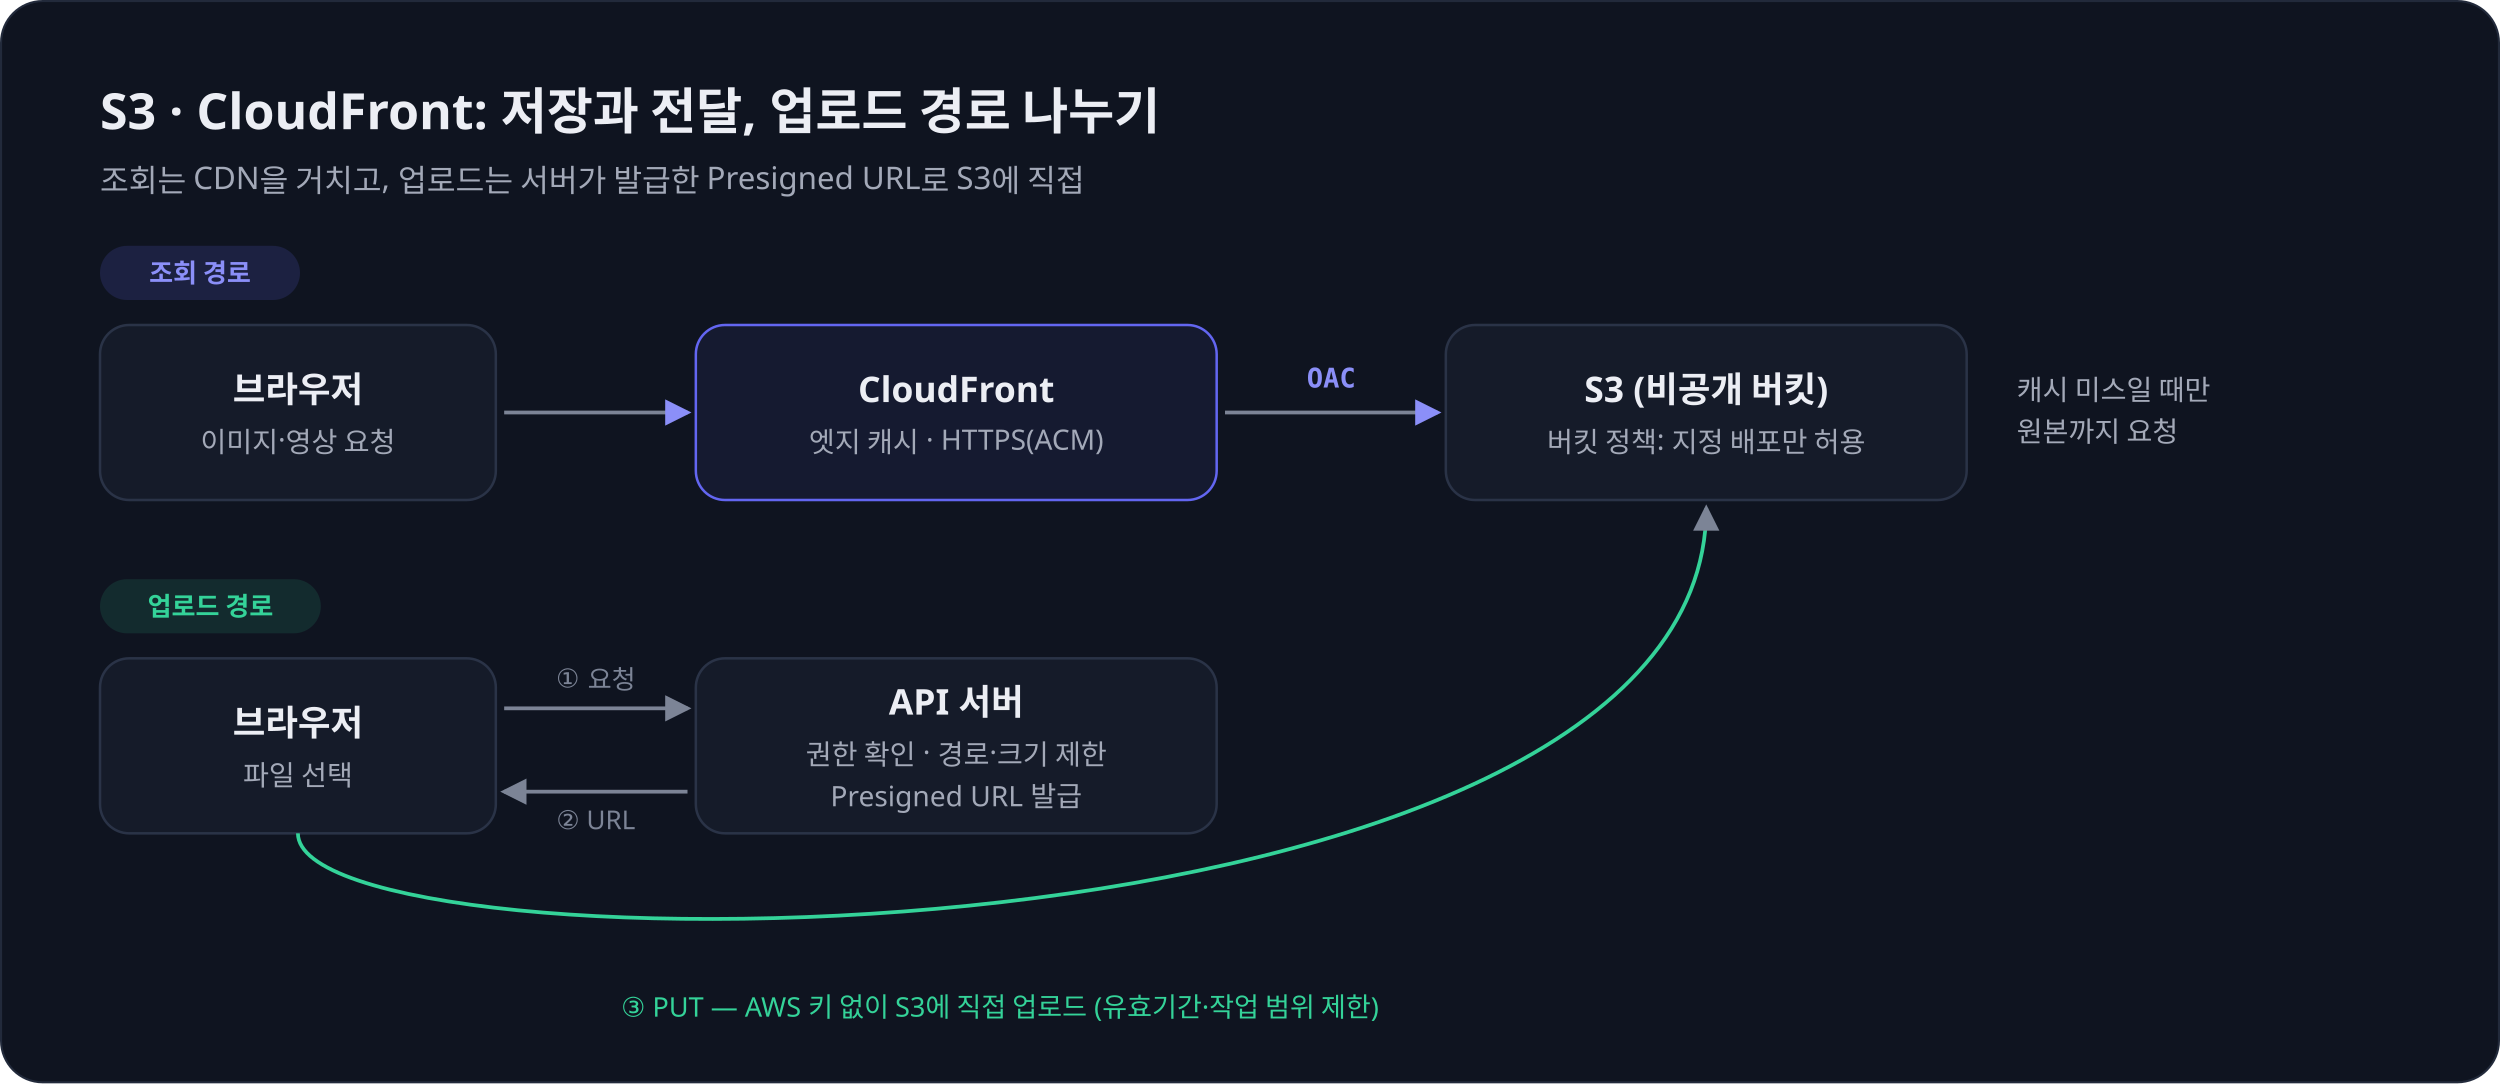
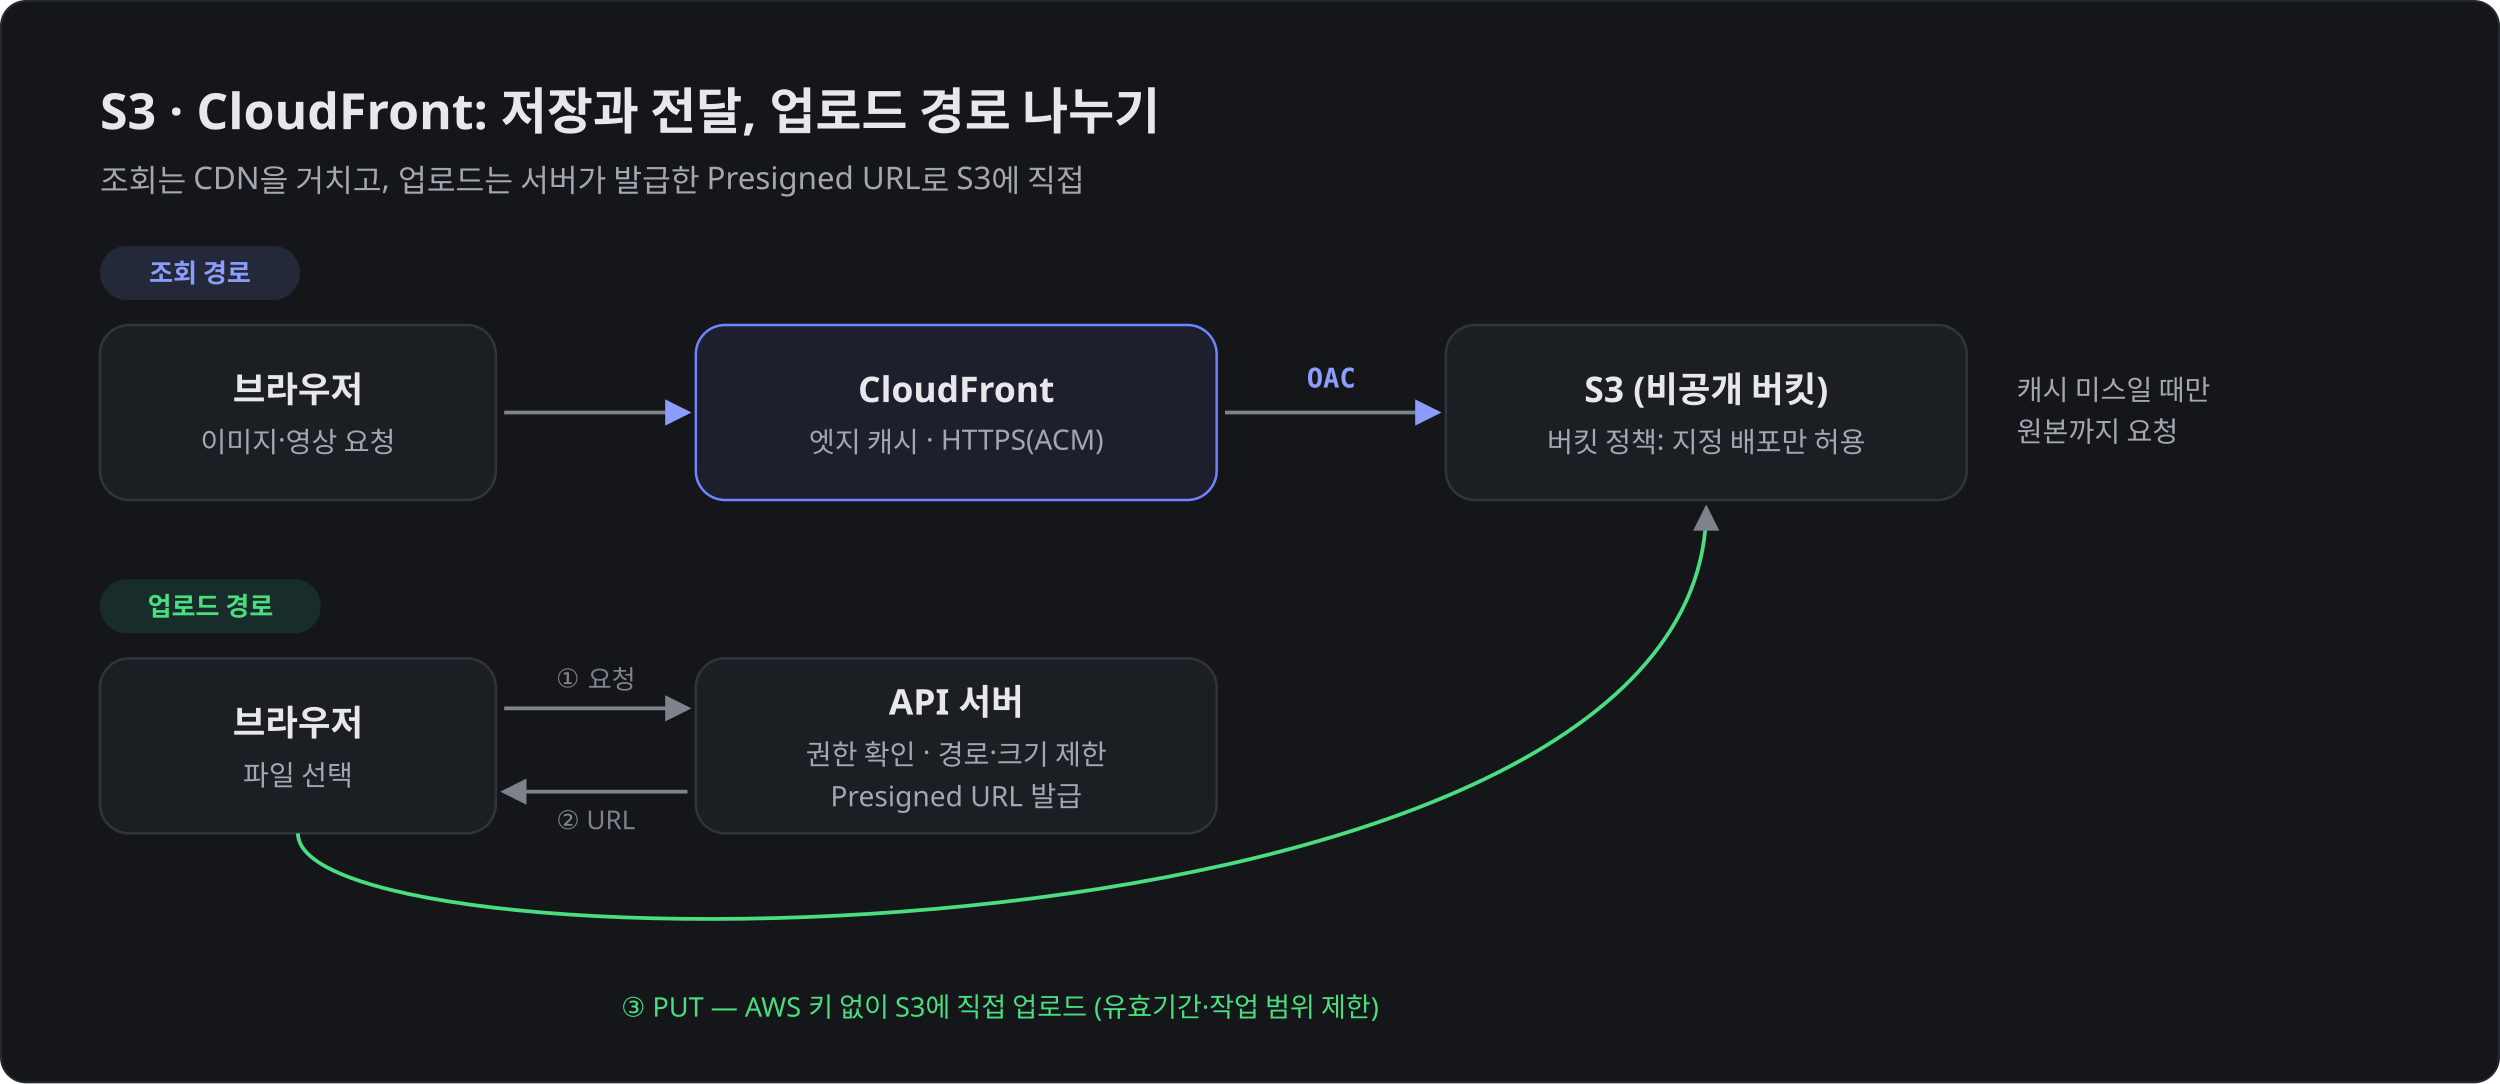
<svg xmlns="http://www.w3.org/2000/svg" viewBox="0 0 1200 520" width="1200" height="520" role="img" aria-label="S3와 CloudFront 조회 및 업로드 경로">
  <defs>
    <marker id="arw" viewBox="0 0 10 10" refX="8.5" refY="5" markerWidth="7" markerHeight="7" orient="auto-start-reverse">
-       <path d="M0 0 L10 5 L0 10 z" fill="#7c8496" />
+       <path d="M0 0 L10 5 L0 10 z" fill="#7d828c" />
    </marker>
    <marker id="arwA" viewBox="0 0 10 10" refX="8.5" refY="5" markerWidth="7" markerHeight="7" orient="auto-start-reverse">
-       <path d="M0 0 L10 5 L0 10 z" fill="#8b8ff8" />
+       <path d="M0 0 L10 5 L0 10 z" fill="#8b9dff" />
    </marker>
  </defs>
-   <rect x="0.5" y="0.5" width="1199" height="519" rx="20" fill="#0f1420" stroke="#222a3b" />
+   <rect x="0.5" y="0.5" width="1199" height="519" rx="12" fill="#14161a" stroke="#24272e" />
  <g font-family="'Pretendard Variable', Pretendard, 'Apple SD Gothic Neo', 'Malgun Gothic', 'Noto Sans KR', system-ui, sans-serif">
-     <text x="48" y="62" font-size="24" font-weight="700" fill="#eceef4" text-anchor="start">S3 · CloudFront: 저장과 전달, 업로드 경로 나누기</text>
-     <text x="48" y="92" font-size="15" font-weight="400" fill="#a3a9b8" text-anchor="start">조회는 CDN을 거치고, 업로드는 서버가 발급한 Presigned URL로 S3에 직접</text>
-     <rect x="48" y="118" width="96" height="26" rx="13" fill="rgba(99,102,241,0.16)" />
-     <text x="96" y="135.5" font-size="12.5" font-weight="600" fill="#8b8ff8" text-anchor="middle">조회 경로</text>
-     <rect x="48" y="156" width="190" height="84" rx="14" fill="#151b29" stroke="#2a3347" stroke-width="1.2" />
-     <text x="143" y="193" font-size="17" font-weight="650" fill="#eceef4" text-anchor="middle">브라우저</text>
-     <text x="143" y="217" font-size="13.5" font-weight="400" fill="#a3a9b8" text-anchor="middle">이미지·영상 요청</text>
-     <path d="M242 198 L330 198" stroke="#7c8496" stroke-width="1.8" fill="none" marker-end="url(#arwA)" />
-     <rect x="334" y="156" width="250" height="84" rx="14" fill="rgba(99,102,241,0.08)" stroke="#6366f1" stroke-width="1.2" />
-     <text x="459" y="193" font-size="17" font-weight="650" fill="#eceef4" text-anchor="middle">CloudFront</text>
-     <text x="459" y="217" font-size="13.5" font-weight="400" fill="#a3a9b8" text-anchor="middle">엣지 캐시 · HTTPS(ACM)</text>
-     <path d="M588 198 L690 198" stroke="#7c8496" stroke-width="1.8" fill="none" marker-end="url(#arwA)" />
-     <text x="639" y="186" font-size="13" font-weight="650" fill="#8b8ff8" text-anchor="middle" font-family="'Geist Mono', ui-monospace, Consolas, Menlo, monospace">OAC</text>
-     <rect x="694" y="156" width="250" height="84" rx="14" fill="#151b29" stroke="#2a3347" stroke-width="1.2" />
-     <text x="819" y="193" font-size="17" font-weight="650" fill="#eceef4" text-anchor="middle">S3 (비공개 버킷)</text>
-     <text x="819" y="217" font-size="13.5" font-weight="400" fill="#a3a9b8" text-anchor="middle">버킷 정책: 지정 배포만 허용</text>
-     <text x="968" y="192" font-size="13.5" font-weight="400" fill="#a3a9b8" text-anchor="start">캐시 미스일 때만</text>
-     <text x="968" y="212" font-size="13.5" font-weight="400" fill="#a3a9b8" text-anchor="start">원본까지 요청</text>
+     <text x="48" y="62" font-size="24" font-weight="700" fill="#e7e8eb" text-anchor="start">S3 · CloudFront: 저장과 전달, 업로드 경로 나누기</text>
+     <text x="48" y="92" font-size="15" font-weight="400" fill="#a3a7b0" text-anchor="start">조회는 CDN을 거치고, 업로드는 서버가 발급한 Presigned URL로 S3에 직접</text>
+     <rect x="48" y="118" width="96" height="26" rx="13" fill="rgba(139,157,255,0.14)" />
+     <text x="96" y="135.5" font-size="12.5" font-weight="600" fill="#8b9dff" text-anchor="middle">조회 경로</text>
+     <rect x="48" y="156" width="190" height="84" rx="14" fill="#1b1e23" stroke="#30343c" stroke-width="1.2" />
+     <text x="143" y="193" font-size="17" font-weight="650" fill="#e7e8eb" text-anchor="middle">브라우저</text>
+     <text x="143" y="217" font-size="13.5" font-weight="400" fill="#a3a7b0" text-anchor="middle">이미지·영상 요청</text>
+     <path d="M242 198 L330 198" stroke="#7d828c" stroke-width="1.8" fill="none" marker-end="url(#arwA)" />
+     <rect x="334" y="156" width="250" height="84" rx="14" fill="rgba(139,157,255,0.08)" stroke="#6f84ff" stroke-width="1.2" />
+     <text x="459" y="193" font-size="17" font-weight="650" fill="#e7e8eb" text-anchor="middle">CloudFront</text>
+     <text x="459" y="217" font-size="13.5" font-weight="400" fill="#a3a7b0" text-anchor="middle">엣지 캐시 · HTTPS(ACM)</text>
+     <path d="M588 198 L690 198" stroke="#7d828c" stroke-width="1.8" fill="none" marker-end="url(#arwA)" />
+     <text x="639" y="186" font-size="13" font-weight="650" fill="#8b9dff" text-anchor="middle" font-family="'Geist Mono', ui-monospace, Consolas, Menlo, monospace">OAC</text>
+     <rect x="694" y="156" width="250" height="84" rx="14" fill="#1b1e23" stroke="#30343c" stroke-width="1.2" />
+     <text x="819" y="193" font-size="17" font-weight="650" fill="#e7e8eb" text-anchor="middle">S3 (비공개 버킷)</text>
+     <text x="819" y="217" font-size="13.5" font-weight="400" fill="#a3a7b0" text-anchor="middle">버킷 정책: 지정 배포만 허용</text>
+     <text x="968" y="192" font-size="13.5" font-weight="400" fill="#a3a7b0" text-anchor="start">캐시 미스일 때만</text>
+     <text x="968" y="212" font-size="13.5" font-weight="400" fill="#a3a7b0" text-anchor="start">원본까지 요청</text>
    <rect x="48" y="278" width="106" height="26" rx="13" fill="rgba(52,211,153,0.12)" />
-     <text x="101" y="295.5" font-size="12.5" font-weight="600" fill="#34d399" text-anchor="middle">업로드 경로</text>
-     <rect x="48" y="316" width="190" height="84" rx="14" fill="#151b29" stroke="#2a3347" stroke-width="1.2" />
-     <text x="143" y="353" font-size="17" font-weight="650" fill="#eceef4" text-anchor="middle">브라우저</text>
-     <text x="143" y="377" font-size="13.5" font-weight="400" fill="#a3a9b8" text-anchor="middle">파일 선택</text>
-     <path d="M242 340 L330 340" stroke="#7c8496" stroke-width="1.8" fill="none" marker-end="url(#arw)" />
-     <text x="286" y="330" font-size="12.5" font-weight="400" fill="#7c8496" text-anchor="middle">① 요청</text>
-     <rect x="334" y="316" width="250" height="84" rx="14" fill="#151b29" stroke="#2a3347" stroke-width="1.2" />
-     <text x="459" y="343" font-size="17" font-weight="650" fill="#eceef4" text-anchor="middle">API 서버</text>
-     <text x="459" y="367" font-size="13.5" font-weight="400" fill="#a3a9b8" text-anchor="middle">권한 확인 · 경로·크기 제한</text>
-     <text x="459" y="387" font-size="13.5" font-weight="400" fill="#a3a9b8" text-anchor="middle">Presigned URL 발급</text>
-     <path d="M330 380 L242 380" stroke="#7c8496" stroke-width="1.8" fill="none" marker-end="url(#arw)" />
-     <text x="286" y="398" font-size="12.5" font-weight="400" fill="#7c8496" text-anchor="middle">② URL</text>
-     <path d="M143 400 C 143 470, 819 470, 819 244" stroke="#34d399" stroke-width="1.8" fill="none" marker-end="url(#arw)" />
-     <text x="480" y="488" font-size="13" font-weight="400" fill="#34d399" text-anchor="middle">③ PUT — AWS 키 없이 S3에 직접 업로드 (유효기간·작업 범위 제한)</text>
+     <text x="101" y="295.5" font-size="12.5" font-weight="600" fill="#4ade80" text-anchor="middle">업로드 경로</text>
+     <rect x="48" y="316" width="190" height="84" rx="14" fill="#1b1e23" stroke="#30343c" stroke-width="1.2" />
+     <text x="143" y="353" font-size="17" font-weight="650" fill="#e7e8eb" text-anchor="middle">브라우저</text>
+     <text x="143" y="377" font-size="13.5" font-weight="400" fill="#a3a7b0" text-anchor="middle">파일 선택</text>
+     <path d="M242 340 L330 340" stroke="#7d828c" stroke-width="1.8" fill="none" marker-end="url(#arw)" />
+     <text x="286" y="330" font-size="12.5" font-weight="400" fill="#7d828c" text-anchor="middle">① 요청</text>
+     <rect x="334" y="316" width="250" height="84" rx="14" fill="#1b1e23" stroke="#30343c" stroke-width="1.2" />
+     <text x="459" y="343" font-size="17" font-weight="650" fill="#e7e8eb" text-anchor="middle">API 서버</text>
+     <text x="459" y="367" font-size="13.5" font-weight="400" fill="#a3a7b0" text-anchor="middle">권한 확인 · 경로·크기 제한</text>
+     <text x="459" y="387" font-size="13.5" font-weight="400" fill="#a3a7b0" text-anchor="middle">Presigned URL 발급</text>
+     <path d="M330 380 L242 380" stroke="#7d828c" stroke-width="1.8" fill="none" marker-end="url(#arw)" />
+     <text x="286" y="398" font-size="12.5" font-weight="400" fill="#7d828c" text-anchor="middle">② URL</text>
+     <path d="M143 400 C 143 470, 819 470, 819 244" stroke="#4ade80" stroke-width="1.8" fill="none" marker-end="url(#arw)" />
+     <text x="480" y="488" font-size="13" font-weight="400" fill="#4ade80" text-anchor="middle">③ PUT — AWS 키 없이 S3에 직접 업로드 (유효기간·작업 범위 제한)</text>
  </g>
</svg>
